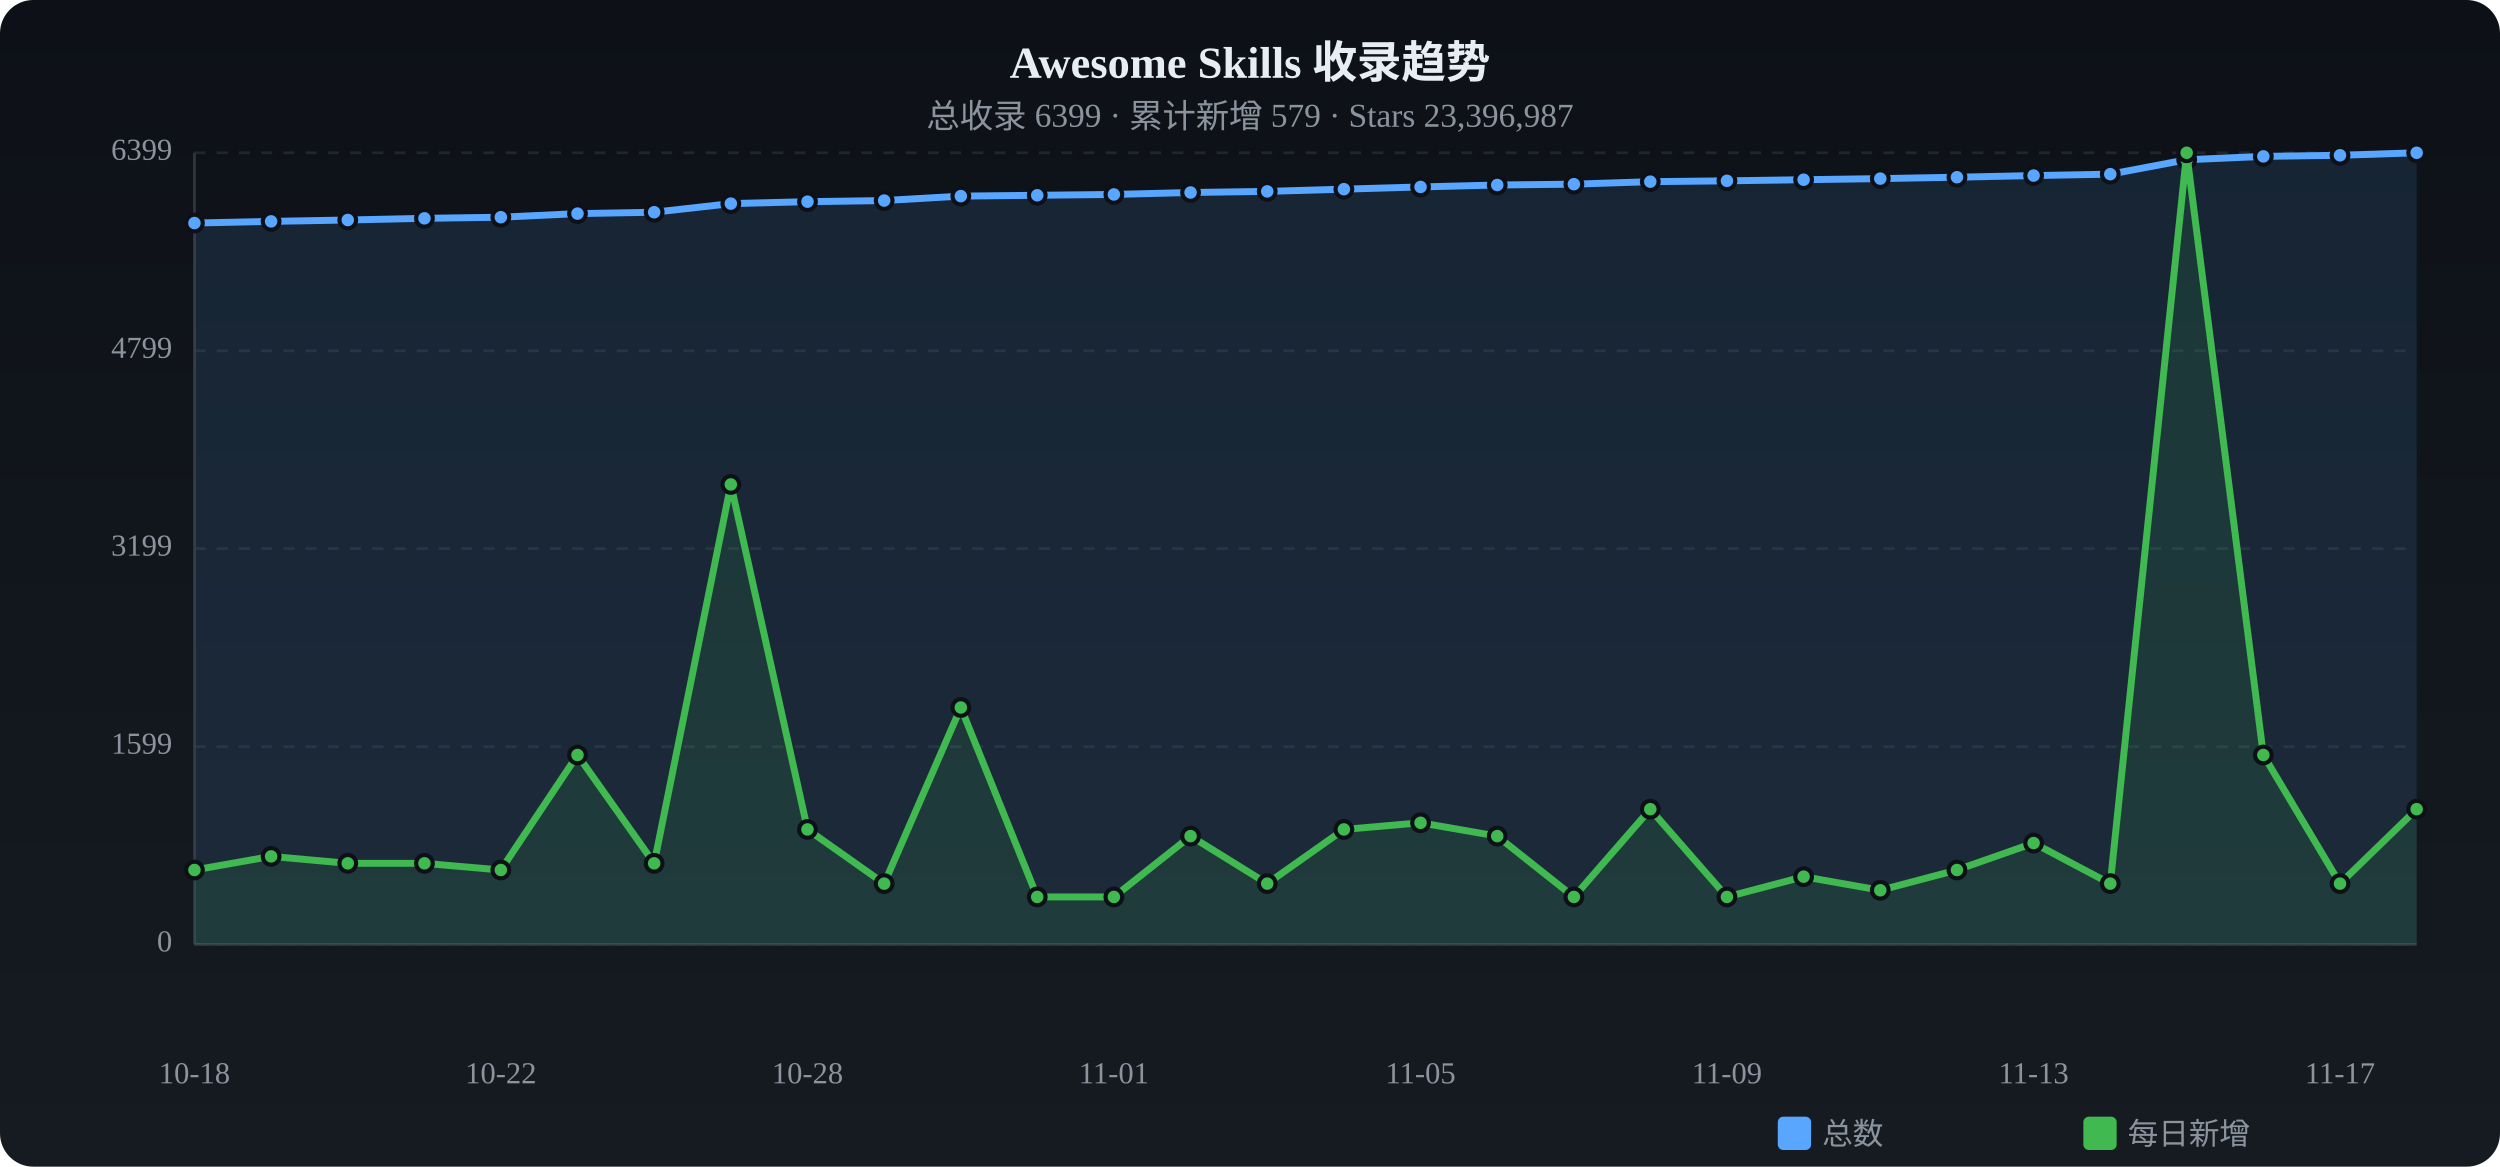
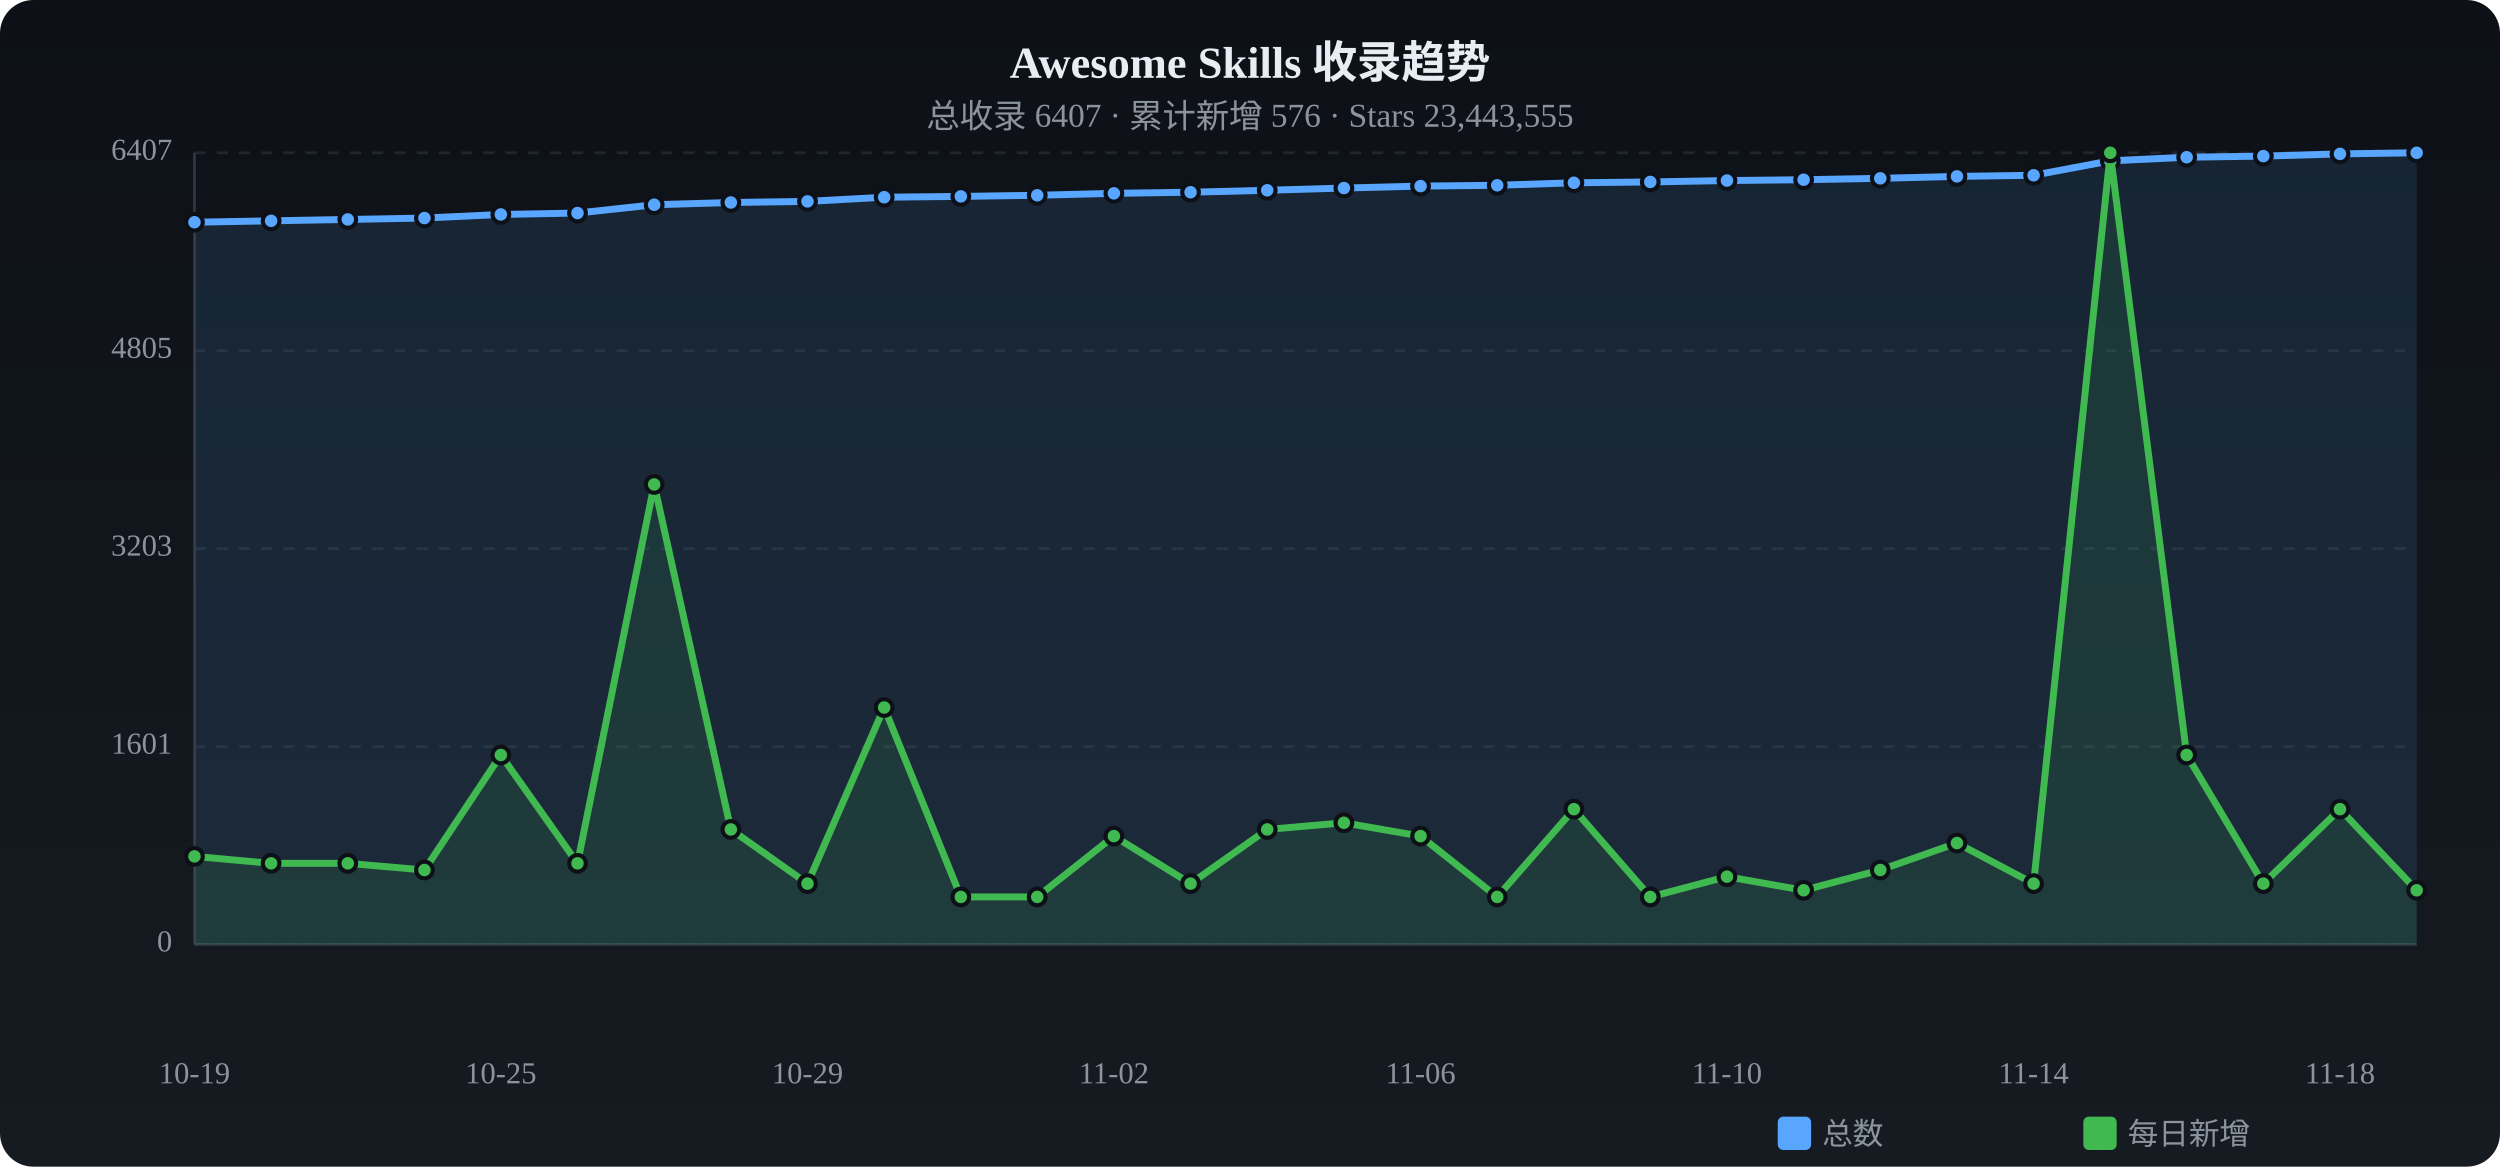
<svg xmlns="http://www.w3.org/2000/svg" viewBox="0 0 900 420" width="900" height="420">
  <defs>
    <linearGradient id="tbg" x1="0%" y1="0%" x2="0%" y2="100%">
      <stop offset="0%" stop-color="#0d1117" />
      <stop offset="100%" stop-color="#161b22" />
    </linearGradient>
  </defs>
  <rect width="900" height="420" rx="12" fill="url(#tbg)" />
  <text x="450.0" y="28" text-anchor="middle" fill="#e6edf3" font-size="16" font-weight="bold">Awesome Skills 收录趋势</text>
-   <text x="450.0" y="46" text-anchor="middle" fill="#8b949e" font-size="12">总收录 6399 · 累计新增 579 · Stars 23,396,987</text>
+   <text x="450.0" y="46" text-anchor="middle" fill="#8b949e" font-size="12">总收录 6407 · 累计新增 576 · Stars 23,443,555</text>
  <text x="62" y="340.0" text-anchor="end" fill="#8b949e" font-size="11" dominant-baseline="middle">0</text>
  <line x1="70" y1="340.0" x2="870" y2="340.0" stroke="#21262d" stroke-dasharray="4 4" />
-   <text x="62" y="268.8" text-anchor="end" fill="#8b949e" font-size="11" dominant-baseline="middle">1599</text>
+   <text x="62" y="268.8" text-anchor="end" fill="#8b949e" font-size="11" dominant-baseline="middle">1601</text>
  <line x1="70" y1="268.8" x2="870" y2="268.8" stroke="#21262d" stroke-dasharray="4 4" />
-   <text x="62" y="197.5" text-anchor="end" fill="#8b949e" font-size="11" dominant-baseline="middle">3199</text>
+   <text x="62" y="197.5" text-anchor="end" fill="#8b949e" font-size="11" dominant-baseline="middle">3203</text>
  <line x1="70" y1="197.5" x2="870" y2="197.5" stroke="#21262d" stroke-dasharray="4 4" />
-   <text x="62" y="126.3" text-anchor="end" fill="#8b949e" font-size="11" dominant-baseline="middle">4799</text>
+   <text x="62" y="126.3" text-anchor="end" fill="#8b949e" font-size="11" dominant-baseline="middle">4805</text>
  <line x1="70" y1="126.3" x2="870" y2="126.3" stroke="#21262d" stroke-dasharray="4 4" />
-   <text x="62" y="55.0" text-anchor="end" fill="#8b949e" font-size="11" dominant-baseline="middle">6399</text>
+   <text x="62" y="55.0" text-anchor="end" fill="#8b949e" font-size="11" dominant-baseline="middle">6407</text>
  <line x1="70" y1="55.0" x2="870" y2="55.0" stroke="#21262d" stroke-dasharray="4 4" />
  <line x1="70" y1="55" x2="70" y2="340" stroke="#30363d" />
  <line x1="70" y1="340" x2="870" y2="340" stroke="#30363d" />
-   <path d="M70.0,80.3 L97.6,79.7 L125.2,79.2 L152.8,78.6 L180.3,78.2 L207.9,76.9 L235.5,76.4 L263.1,73.3 L290.7,72.6 L318.3,72.2 L345.9,70.6 L373.4,70.3 L401.0,70.0 L428.6,69.3 L456.2,68.9 L483.8,68.1 L511.4,67.3 L539.0,66.6 L566.6,66.3 L594.1,65.4 L621.7,65.1 L649.3,64.7 L676.9,64.3 L704.5,63.8 L732.1,63.2 L759.7,62.7 L787.2,57.5 L814.8,56.3 L842.4,55.9 L870.0,55.0 L870.0,340 L70.0,340 Z" fill="#58a6ff" opacity="0.12" />
-   <polyline points="70.0,80.3 97.6,79.7 125.2,79.2 152.8,78.6 180.3,78.2 207.9,76.9 235.5,76.4 263.1,73.3 290.7,72.6 318.3,72.2 345.9,70.6 373.4,70.3 401.0,70.0 428.6,69.3 456.2,68.9 483.8,68.1 511.4,67.3 539.0,66.6 566.6,66.3 594.1,65.4 621.7,65.1 649.3,64.7 676.9,64.3 704.5,63.8 732.1,63.2 759.7,62.7 787.2,57.5 814.8,56.3 842.4,55.9 870.0,55.0" fill="none" stroke="#58a6ff" stroke-width="2.5" stroke-linecap="round" stroke-linejoin="round" />
-   <circle cx="70.0" cy="80.3" r="3" fill="#58a6ff" stroke="#0d1117" stroke-width="1.5" />
-   <circle cx="97.6" cy="79.7" r="3" fill="#58a6ff" stroke="#0d1117" stroke-width="1.5" />
-   <circle cx="125.2" cy="79.2" r="3" fill="#58a6ff" stroke="#0d1117" stroke-width="1.5" />
-   <circle cx="152.8" cy="78.6" r="3" fill="#58a6ff" stroke="#0d1117" stroke-width="1.5" />
-   <circle cx="180.3" cy="78.2" r="3" fill="#58a6ff" stroke="#0d1117" stroke-width="1.5" />
-   <circle cx="207.9" cy="76.9" r="3" fill="#58a6ff" stroke="#0d1117" stroke-width="1.5" />
-   <circle cx="235.5" cy="76.4" r="3" fill="#58a6ff" stroke="#0d1117" stroke-width="1.5" />
-   <circle cx="263.1" cy="73.3" r="3" fill="#58a6ff" stroke="#0d1117" stroke-width="1.5" />
-   <circle cx="290.7" cy="72.6" r="3" fill="#58a6ff" stroke="#0d1117" stroke-width="1.5" />
-   <circle cx="318.3" cy="72.2" r="3" fill="#58a6ff" stroke="#0d1117" stroke-width="1.5" />
-   <circle cx="345.9" cy="70.6" r="3" fill="#58a6ff" stroke="#0d1117" stroke-width="1.5" />
+   <path d="M70.0,80.0 L97.6,79.5 L125.2,79.0 L152.8,78.5 L180.3,77.2 L207.9,76.7 L235.5,73.7 L263.1,72.9 L290.7,72.5 L318.3,71.0 L345.9,70.7 L373.4,70.3 L401.0,69.6 L428.6,69.2 L456.2,68.5 L483.8,67.7 L511.4,67.0 L539.0,66.7 L566.6,65.8 L594.1,65.5 L621.7,65.0 L649.3,64.7 L676.9,64.2 L704.5,63.5 L732.1,63.1 L759.7,57.9 L787.2,56.6 L814.8,56.2 L842.4,55.4 L870.0,55.0 L870.0,340 L70.0,340 Z" fill="#58a6ff" opacity="0.12" />
+   <polyline points="70.0,80.0 97.6,79.5 125.2,79.0 152.8,78.5 180.3,77.2 207.9,76.7 235.5,73.7 263.1,72.9 290.7,72.5 318.3,71.0 345.9,70.7 373.4,70.3 401.0,69.6 428.6,69.2 456.2,68.5 483.8,67.7 511.4,67.0 539.0,66.7 566.6,65.8 594.1,65.5 621.7,65.0 649.3,64.7 676.9,64.2 704.5,63.5 732.1,63.1 759.7,57.9 787.2,56.6 814.8,56.2 842.4,55.4 870.0,55.0" fill="none" stroke="#58a6ff" stroke-width="2.5" stroke-linecap="round" stroke-linejoin="round" />
+   <circle cx="70.0" cy="80.0" r="3" fill="#58a6ff" stroke="#0d1117" stroke-width="1.5" />
+   <circle cx="97.6" cy="79.5" r="3" fill="#58a6ff" stroke="#0d1117" stroke-width="1.5" />
+   <circle cx="125.2" cy="79.0" r="3" fill="#58a6ff" stroke="#0d1117" stroke-width="1.5" />
+   <circle cx="152.8" cy="78.5" r="3" fill="#58a6ff" stroke="#0d1117" stroke-width="1.5" />
+   <circle cx="180.3" cy="77.2" r="3" fill="#58a6ff" stroke="#0d1117" stroke-width="1.5" />
+   <circle cx="207.9" cy="76.7" r="3" fill="#58a6ff" stroke="#0d1117" stroke-width="1.5" />
+   <circle cx="235.5" cy="73.7" r="3" fill="#58a6ff" stroke="#0d1117" stroke-width="1.5" />
+   <circle cx="263.1" cy="72.9" r="3" fill="#58a6ff" stroke="#0d1117" stroke-width="1.5" />
+   <circle cx="290.7" cy="72.5" r="3" fill="#58a6ff" stroke="#0d1117" stroke-width="1.5" />
+   <circle cx="318.3" cy="71.0" r="3" fill="#58a6ff" stroke="#0d1117" stroke-width="1.5" />
+   <circle cx="345.9" cy="70.7" r="3" fill="#58a6ff" stroke="#0d1117" stroke-width="1.5" />
  <circle cx="373.4" cy="70.3" r="3" fill="#58a6ff" stroke="#0d1117" stroke-width="1.5" />
-   <circle cx="401.0" cy="70.0" r="3" fill="#58a6ff" stroke="#0d1117" stroke-width="1.5" />
-   <circle cx="428.6" cy="69.3" r="3" fill="#58a6ff" stroke="#0d1117" stroke-width="1.5" />
-   <circle cx="456.2" cy="68.9" r="3" fill="#58a6ff" stroke="#0d1117" stroke-width="1.5" />
-   <circle cx="483.8" cy="68.1" r="3" fill="#58a6ff" stroke="#0d1117" stroke-width="1.5" />
-   <circle cx="511.4" cy="67.3" r="3" fill="#58a6ff" stroke="#0d1117" stroke-width="1.5" />
-   <circle cx="539.0" cy="66.6" r="3" fill="#58a6ff" stroke="#0d1117" stroke-width="1.5" />
-   <circle cx="566.6" cy="66.3" r="3" fill="#58a6ff" stroke="#0d1117" stroke-width="1.5" />
-   <circle cx="594.1" cy="65.4" r="3" fill="#58a6ff" stroke="#0d1117" stroke-width="1.5" />
-   <circle cx="621.7" cy="65.1" r="3" fill="#58a6ff" stroke="#0d1117" stroke-width="1.5" />
+   <circle cx="401.0" cy="69.6" r="3" fill="#58a6ff" stroke="#0d1117" stroke-width="1.5" />
+   <circle cx="428.6" cy="69.2" r="3" fill="#58a6ff" stroke="#0d1117" stroke-width="1.5" />
+   <circle cx="456.2" cy="68.5" r="3" fill="#58a6ff" stroke="#0d1117" stroke-width="1.5" />
+   <circle cx="483.8" cy="67.7" r="3" fill="#58a6ff" stroke="#0d1117" stroke-width="1.5" />
+   <circle cx="511.4" cy="67.0" r="3" fill="#58a6ff" stroke="#0d1117" stroke-width="1.5" />
+   <circle cx="539.0" cy="66.7" r="3" fill="#58a6ff" stroke="#0d1117" stroke-width="1.5" />
+   <circle cx="566.6" cy="65.8" r="3" fill="#58a6ff" stroke="#0d1117" stroke-width="1.5" />
+   <circle cx="594.1" cy="65.5" r="3" fill="#58a6ff" stroke="#0d1117" stroke-width="1.5" />
+   <circle cx="621.7" cy="65.0" r="3" fill="#58a6ff" stroke="#0d1117" stroke-width="1.5" />
  <circle cx="649.3" cy="64.7" r="3" fill="#58a6ff" stroke="#0d1117" stroke-width="1.5" />
-   <circle cx="676.9" cy="64.3" r="3" fill="#58a6ff" stroke="#0d1117" stroke-width="1.5" />
-   <circle cx="704.5" cy="63.8" r="3" fill="#58a6ff" stroke="#0d1117" stroke-width="1.5" />
-   <circle cx="732.1" cy="63.2" r="3" fill="#58a6ff" stroke="#0d1117" stroke-width="1.5" />
-   <circle cx="759.7" cy="62.7" r="3" fill="#58a6ff" stroke="#0d1117" stroke-width="1.5" />
-   <circle cx="787.2" cy="57.5" r="3" fill="#58a6ff" stroke="#0d1117" stroke-width="1.5" />
-   <circle cx="814.8" cy="56.3" r="3" fill="#58a6ff" stroke="#0d1117" stroke-width="1.5" />
-   <circle cx="842.4" cy="55.9" r="3" fill="#58a6ff" stroke="#0d1117" stroke-width="1.5" />
+   <circle cx="676.9" cy="64.2" r="3" fill="#58a6ff" stroke="#0d1117" stroke-width="1.5" />
+   <circle cx="704.5" cy="63.5" r="3" fill="#58a6ff" stroke="#0d1117" stroke-width="1.5" />
+   <circle cx="732.1" cy="63.1" r="3" fill="#58a6ff" stroke="#0d1117" stroke-width="1.5" />
+   <circle cx="759.7" cy="57.9" r="3" fill="#58a6ff" stroke="#0d1117" stroke-width="1.5" />
+   <circle cx="787.2" cy="56.6" r="3" fill="#58a6ff" stroke="#0d1117" stroke-width="1.5" />
+   <circle cx="814.8" cy="56.2" r="3" fill="#58a6ff" stroke="#0d1117" stroke-width="1.5" />
+   <circle cx="842.4" cy="55.4" r="3" fill="#58a6ff" stroke="#0d1117" stroke-width="1.5" />
  <circle cx="870.0" cy="55.0" r="3" fill="#58a6ff" stroke="#0d1117" stroke-width="1.5" />
-   <path d="M70.0,313.2 L97.6,308.3 L125.2,310.8 L152.8,310.8 L180.3,313.2 L207.9,271.8 L235.5,310.8 L263.1,174.4 L290.7,298.6 L318.3,318.1 L345.9,254.7 L373.4,322.9 L401.0,322.9 L428.6,301.0 L456.2,318.1 L483.8,298.6 L511.4,296.2 L539.0,301.0 L566.6,322.9 L594.1,291.3 L621.7,322.9 L649.3,315.6 L676.9,320.5 L704.5,313.2 L732.1,303.5 L759.7,318.1 L787.2,55.0 L814.8,271.8 L842.4,318.1 L870.0,291.3 L870.0,340 L70.0,340 Z" fill="#3fb950" opacity="0.12" />
-   <polyline points="70.0,313.2 97.6,308.3 125.2,310.8 152.8,310.8 180.3,313.2 207.9,271.8 235.5,310.8 263.1,174.4 290.7,298.6 318.3,318.1 345.9,254.7 373.4,322.9 401.0,322.9 428.6,301.0 456.2,318.1 483.8,298.6 511.4,296.2 539.0,301.0 566.6,322.9 594.1,291.3 621.7,322.9 649.3,315.6 676.9,320.5 704.5,313.2 732.1,303.5 759.7,318.1 787.2,55.0 814.8,271.8 842.4,318.1 870.0,291.3" fill="none" stroke="#3fb950" stroke-width="2.5" stroke-linecap="round" stroke-linejoin="round" />
-   <circle cx="70.0" cy="313.2" r="3" fill="#3fb950" stroke="#0d1117" stroke-width="1.5" />
-   <circle cx="97.6" cy="308.3" r="3" fill="#3fb950" stroke="#0d1117" stroke-width="1.5" />
+   <path d="M70.0,308.3 L97.6,310.8 L125.2,310.8 L152.8,313.2 L180.3,271.8 L207.9,310.8 L235.5,174.4 L263.1,298.6 L290.7,318.1 L318.3,254.7 L345.9,322.9 L373.4,322.9 L401.0,301.0 L428.6,318.1 L456.2,298.6 L483.8,296.2 L511.4,301.0 L539.0,322.9 L566.6,291.3 L594.1,322.9 L621.7,315.6 L649.3,320.5 L676.9,313.2 L704.5,303.5 L732.1,318.1 L759.7,55.0 L787.2,271.8 L814.8,318.1 L842.4,291.3 L870.0,320.5 L870.0,340 L70.0,340 Z" fill="#3fb950" opacity="0.12" />
+   <polyline points="70.0,308.3 97.6,310.8 125.2,310.8 152.8,313.2 180.3,271.8 207.9,310.8 235.5,174.4 263.1,298.6 290.7,318.1 318.3,254.7 345.9,322.9 373.4,322.9 401.0,301.0 428.6,318.1 456.2,298.6 483.8,296.2 511.4,301.0 539.0,322.9 566.6,291.3 594.1,322.9 621.7,315.6 649.3,320.5 676.9,313.2 704.5,303.5 732.1,318.1 759.7,55.0 787.2,271.8 814.8,318.1 842.4,291.3 870.0,320.5" fill="none" stroke="#3fb950" stroke-width="2.5" stroke-linecap="round" stroke-linejoin="round" />
+   <circle cx="70.0" cy="308.3" r="3" fill="#3fb950" stroke="#0d1117" stroke-width="1.5" />
+   <circle cx="97.6" cy="310.8" r="3" fill="#3fb950" stroke="#0d1117" stroke-width="1.5" />
  <circle cx="125.2" cy="310.8" r="3" fill="#3fb950" stroke="#0d1117" stroke-width="1.5" />
-   <circle cx="152.8" cy="310.8" r="3" fill="#3fb950" stroke="#0d1117" stroke-width="1.5" />
-   <circle cx="180.3" cy="313.2" r="3" fill="#3fb950" stroke="#0d1117" stroke-width="1.5" />
-   <circle cx="207.9" cy="271.8" r="3" fill="#3fb950" stroke="#0d1117" stroke-width="1.5" />
-   <circle cx="235.5" cy="310.8" r="3" fill="#3fb950" stroke="#0d1117" stroke-width="1.5" />
-   <circle cx="263.1" cy="174.4" r="3" fill="#3fb950" stroke="#0d1117" stroke-width="1.5" />
-   <circle cx="290.7" cy="298.6" r="3" fill="#3fb950" stroke="#0d1117" stroke-width="1.5" />
-   <circle cx="318.3" cy="318.1" r="3" fill="#3fb950" stroke="#0d1117" stroke-width="1.5" />
-   <circle cx="345.9" cy="254.7" r="3" fill="#3fb950" stroke="#0d1117" stroke-width="1.5" />
+   <circle cx="152.8" cy="313.2" r="3" fill="#3fb950" stroke="#0d1117" stroke-width="1.5" />
+   <circle cx="180.3" cy="271.8" r="3" fill="#3fb950" stroke="#0d1117" stroke-width="1.5" />
+   <circle cx="207.9" cy="310.8" r="3" fill="#3fb950" stroke="#0d1117" stroke-width="1.5" />
+   <circle cx="235.5" cy="174.4" r="3" fill="#3fb950" stroke="#0d1117" stroke-width="1.5" />
+   <circle cx="263.1" cy="298.6" r="3" fill="#3fb950" stroke="#0d1117" stroke-width="1.5" />
+   <circle cx="290.7" cy="318.1" r="3" fill="#3fb950" stroke="#0d1117" stroke-width="1.5" />
+   <circle cx="318.3" cy="254.7" r="3" fill="#3fb950" stroke="#0d1117" stroke-width="1.5" />
+   <circle cx="345.9" cy="322.9" r="3" fill="#3fb950" stroke="#0d1117" stroke-width="1.5" />
  <circle cx="373.4" cy="322.9" r="3" fill="#3fb950" stroke="#0d1117" stroke-width="1.5" />
-   <circle cx="401.0" cy="322.9" r="3" fill="#3fb950" stroke="#0d1117" stroke-width="1.5" />
-   <circle cx="428.6" cy="301.0" r="3" fill="#3fb950" stroke="#0d1117" stroke-width="1.5" />
-   <circle cx="456.2" cy="318.1" r="3" fill="#3fb950" stroke="#0d1117" stroke-width="1.5" />
-   <circle cx="483.8" cy="298.6" r="3" fill="#3fb950" stroke="#0d1117" stroke-width="1.5" />
-   <circle cx="511.4" cy="296.2" r="3" fill="#3fb950" stroke="#0d1117" stroke-width="1.5" />
-   <circle cx="539.0" cy="301.0" r="3" fill="#3fb950" stroke="#0d1117" stroke-width="1.5" />
-   <circle cx="566.6" cy="322.9" r="3" fill="#3fb950" stroke="#0d1117" stroke-width="1.5" />
-   <circle cx="594.1" cy="291.3" r="3" fill="#3fb950" stroke="#0d1117" stroke-width="1.5" />
-   <circle cx="621.7" cy="322.9" r="3" fill="#3fb950" stroke="#0d1117" stroke-width="1.5" />
-   <circle cx="649.3" cy="315.6" r="3" fill="#3fb950" stroke="#0d1117" stroke-width="1.5" />
-   <circle cx="676.9" cy="320.5" r="3" fill="#3fb950" stroke="#0d1117" stroke-width="1.5" />
-   <circle cx="704.5" cy="313.2" r="3" fill="#3fb950" stroke="#0d1117" stroke-width="1.5" />
-   <circle cx="732.1" cy="303.5" r="3" fill="#3fb950" stroke="#0d1117" stroke-width="1.5" />
-   <circle cx="759.7" cy="318.1" r="3" fill="#3fb950" stroke="#0d1117" stroke-width="1.5" />
-   <circle cx="787.2" cy="55.0" r="3" fill="#3fb950" stroke="#0d1117" stroke-width="1.5" />
-   <circle cx="814.8" cy="271.8" r="3" fill="#3fb950" stroke="#0d1117" stroke-width="1.5" />
-   <circle cx="842.4" cy="318.1" r="3" fill="#3fb950" stroke="#0d1117" stroke-width="1.5" />
-   <circle cx="870.0" cy="291.3" r="3" fill="#3fb950" stroke="#0d1117" stroke-width="1.5" />
-   <text x="70.0" y="390" text-anchor="middle" fill="#8b949e" font-size="11">10-18</text>
-   <text x="180.3" y="390" text-anchor="middle" fill="#8b949e" font-size="11">10-22</text>
-   <text x="290.7" y="390" text-anchor="middle" fill="#8b949e" font-size="11">10-28</text>
-   <text x="401.0" y="390" text-anchor="middle" fill="#8b949e" font-size="11">11-01</text>
-   <text x="511.4" y="390" text-anchor="middle" fill="#8b949e" font-size="11">11-05</text>
-   <text x="621.7" y="390" text-anchor="middle" fill="#8b949e" font-size="11">11-09</text>
-   <text x="732.1" y="390" text-anchor="middle" fill="#8b949e" font-size="11">11-13</text>
-   <text x="842.4" y="390" text-anchor="middle" fill="#8b949e" font-size="11">11-17</text>
+   <circle cx="401.0" cy="301.0" r="3" fill="#3fb950" stroke="#0d1117" stroke-width="1.5" />
+   <circle cx="428.6" cy="318.1" r="3" fill="#3fb950" stroke="#0d1117" stroke-width="1.5" />
+   <circle cx="456.2" cy="298.6" r="3" fill="#3fb950" stroke="#0d1117" stroke-width="1.5" />
+   <circle cx="483.8" cy="296.2" r="3" fill="#3fb950" stroke="#0d1117" stroke-width="1.5" />
+   <circle cx="511.4" cy="301.0" r="3" fill="#3fb950" stroke="#0d1117" stroke-width="1.5" />
+   <circle cx="539.0" cy="322.9" r="3" fill="#3fb950" stroke="#0d1117" stroke-width="1.5" />
+   <circle cx="566.6" cy="291.3" r="3" fill="#3fb950" stroke="#0d1117" stroke-width="1.5" />
+   <circle cx="594.1" cy="322.9" r="3" fill="#3fb950" stroke="#0d1117" stroke-width="1.5" />
+   <circle cx="621.7" cy="315.6" r="3" fill="#3fb950" stroke="#0d1117" stroke-width="1.5" />
+   <circle cx="649.3" cy="320.5" r="3" fill="#3fb950" stroke="#0d1117" stroke-width="1.5" />
+   <circle cx="676.9" cy="313.2" r="3" fill="#3fb950" stroke="#0d1117" stroke-width="1.5" />
+   <circle cx="704.5" cy="303.5" r="3" fill="#3fb950" stroke="#0d1117" stroke-width="1.5" />
+   <circle cx="732.1" cy="318.1" r="3" fill="#3fb950" stroke="#0d1117" stroke-width="1.5" />
+   <circle cx="759.7" cy="55.0" r="3" fill="#3fb950" stroke="#0d1117" stroke-width="1.5" />
+   <circle cx="787.2" cy="271.8" r="3" fill="#3fb950" stroke="#0d1117" stroke-width="1.5" />
+   <circle cx="814.8" cy="318.1" r="3" fill="#3fb950" stroke="#0d1117" stroke-width="1.5" />
+   <circle cx="842.4" cy="291.3" r="3" fill="#3fb950" stroke="#0d1117" stroke-width="1.5" />
+   <circle cx="870.0" cy="320.5" r="3" fill="#3fb950" stroke="#0d1117" stroke-width="1.5" />
+   <text x="70.0" y="390" text-anchor="middle" fill="#8b949e" font-size="11">10-19</text>
+   <text x="180.3" y="390" text-anchor="middle" fill="#8b949e" font-size="11">10-25</text>
+   <text x="290.7" y="390" text-anchor="middle" fill="#8b949e" font-size="11">10-29</text>
+   <text x="401.0" y="390" text-anchor="middle" fill="#8b949e" font-size="11">11-02</text>
+   <text x="511.4" y="390" text-anchor="middle" fill="#8b949e" font-size="11">11-06</text>
+   <text x="621.7" y="390" text-anchor="middle" fill="#8b949e" font-size="11">11-10</text>
+   <text x="732.1" y="390" text-anchor="middle" fill="#8b949e" font-size="11">11-14</text>
+   <text x="842.4" y="390" text-anchor="middle" fill="#8b949e" font-size="11">11-18</text>
  <rect x="640" y="402" width="12" height="12" rx="2" fill="#58a6ff" />
  <text x="656" y="412" fill="#8b949e" font-size="11">总数</text>
  <rect x="750" y="402" width="12" height="12" rx="2" fill="#3fb950" />
  <text x="766" y="412" fill="#8b949e" font-size="11">每日新增</text>
</svg>
